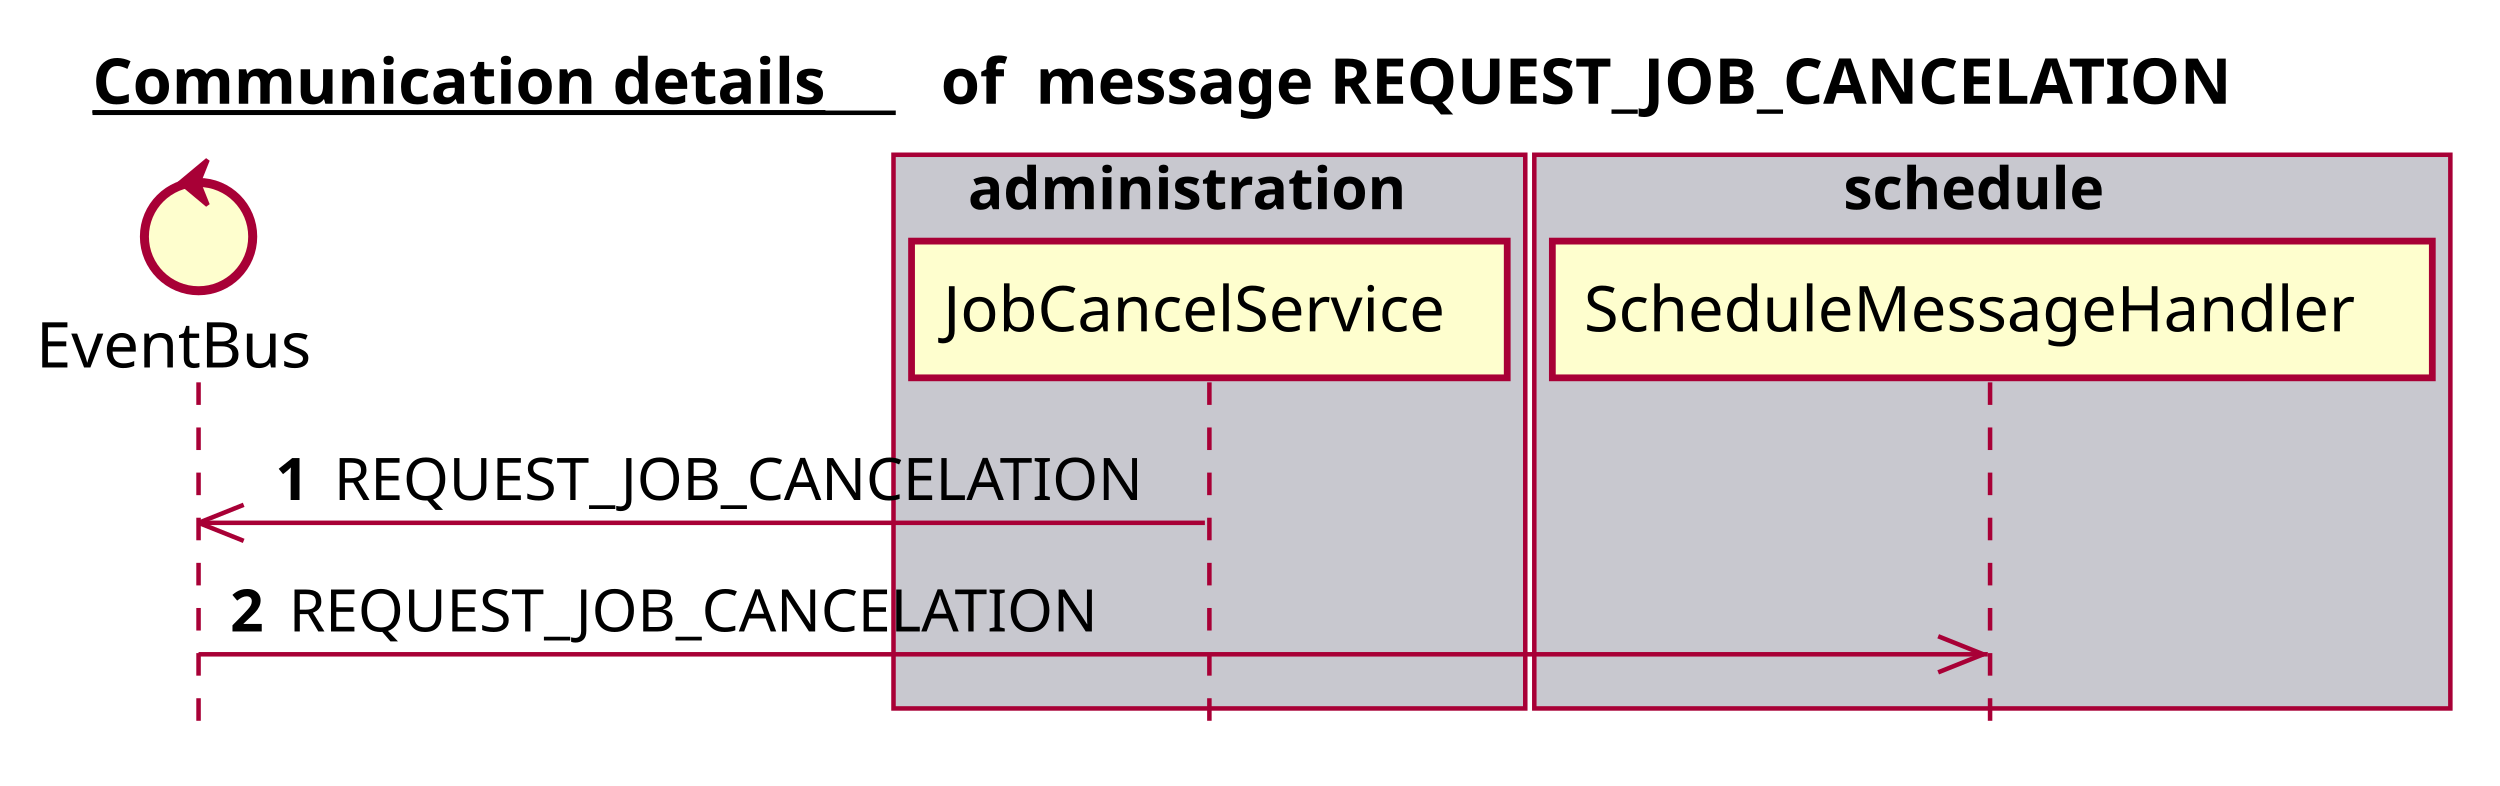
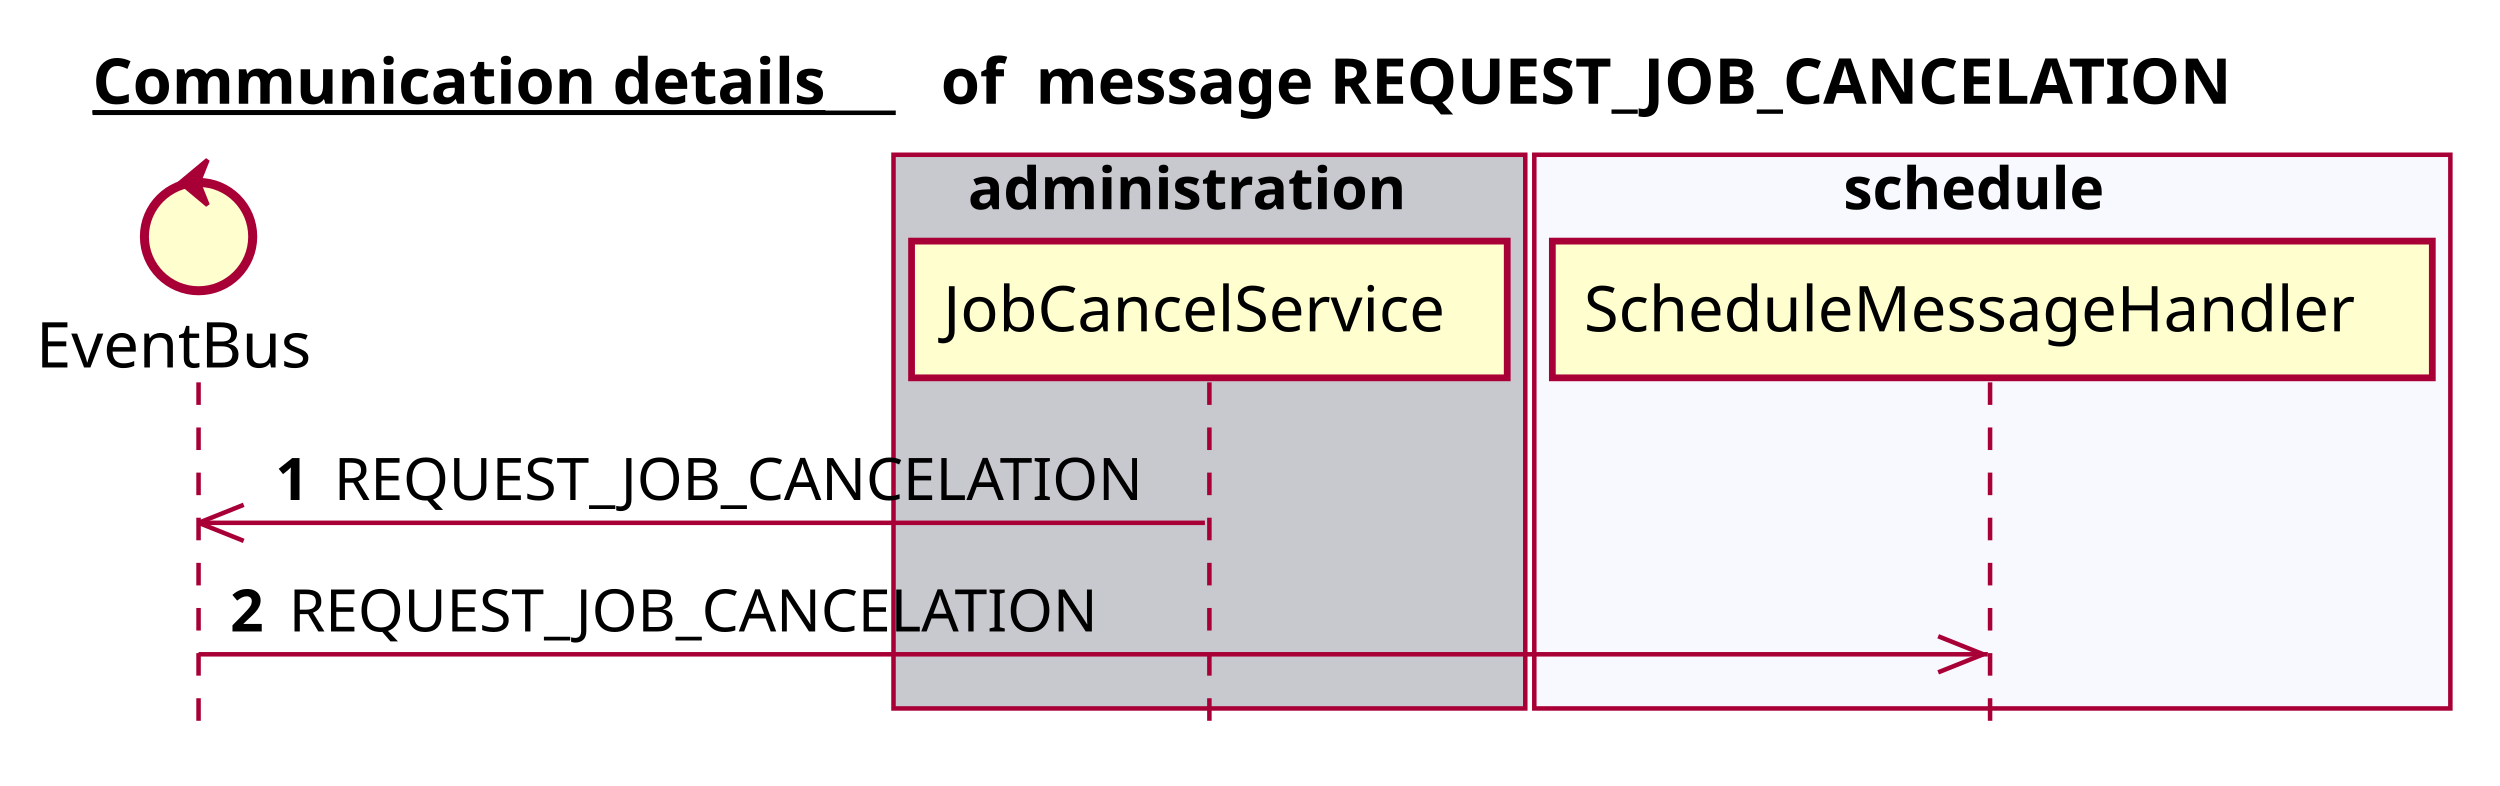
<svg xmlns="http://www.w3.org/2000/svg" contentScriptType="application/ecmascript" contentStyleType="text/css" height="174px" preserveAspectRatio="none" style="width:554px;height:174px;" version="1.1" viewBox="0 0 554 174" width="554px" zoomAndPan="magnify">
  <defs />
  <g>
    <text fill="#000000" font-family="sans-serif" font-size="14" font-weight="bold" lengthAdjust="spacingAndGlyphs" text-decoration="underline" textLength="178" x="20.5" y="22.995">Communication details</text>
    <line style="stroke: #000000; stroke-width: 1.0;" x1="20.5" x2="198.5" y1="24.995" y2="24.995" />
    <text fill="#000000" font-family="sans-serif" font-size="14" font-weight="bold" lengthAdjust="spacingAndGlyphs" textLength="16" x="208.5" y="22.995">of</text>
    <text fill="#000000" font-family="sans-serif" font-size="14" font-weight="bold" lengthAdjust="spacingAndGlyphs" textLength="297" x="229.5" y="22.995">message REQUEST_JOB_CANCELATION</text>
    <rect fill="#C8C8CF" height="122.695" style="stroke: #A80036; stroke-width: 1.0;" width="140" x="198" y="34.297" />
    <text fill="#000000" font-family="sans-serif" font-size="13" font-weight="bold" lengthAdjust="spacingAndGlyphs" textLength="107" x="214.5" y="46.364">administration</text>
-     <rect fill="#C8C8CF" height="122.695" style="stroke: #A80036; stroke-width: 1.0;" width="203" x="340" y="34.297" />
+     <rect fill="#F8F8FF" height="122.695" style="stroke: #A80036; stroke-width: 1.0;" width="203" x="340" y="34.297" />
    <text fill="#000000" font-family="sans-serif" font-size="13" font-weight="bold" lengthAdjust="spacingAndGlyphs" textLength="66" x="408.5" y="46.364">schedule</text>
    <line style="stroke: #A80036; stroke-width: 1.0; stroke-dasharray: 5.0,5.0;" x1="44" x2="44" y1="84.727" y2="162.992" />
    <line style="stroke: #A80036; stroke-width: 1.0; stroke-dasharray: 5.0,5.0;" x1="268" x2="268" y1="84.727" y2="162.992" />
    <line style="stroke: #A80036; stroke-width: 1.0; stroke-dasharray: 5.0,5.0;" x1="441" x2="441" y1="84.727" y2="162.992" />
    <text fill="#000000" font-family="sans-serif" font-size="14" lengthAdjust="spacingAndGlyphs" textLength="66" x="8" y="81.425">EventBus</text>
    <ellipse cx="44" cy="52.43" fill="#FEFECE" rx="12" ry="12" style="stroke: #A80036; stroke-width: 2.0;" />
    <polygon fill="#A80036" points="40,40.43,46,35.43,44,40.43,46,45.43,40,40.43" style="stroke: #A80036; stroke-width: 1.0;" />
    <rect fill="#FEFECE" height="30.297" style="stroke: #A80036; stroke-width: 1.5;" width="132" x="202" y="53.43" />
    <text fill="#000000" font-family="sans-serif" font-size="14" lengthAdjust="spacingAndGlyphs" textLength="118" x="209" y="73.425">JobCancelService</text>
    <rect fill="#FEFECE" height="30.297" style="stroke: #A80036; stroke-width: 1.5;" width="195" x="344" y="53.43" />
    <text fill="#000000" font-family="sans-serif" font-size="14" lengthAdjust="spacingAndGlyphs" textLength="181" x="351" y="73.425">ScheduleMessageHandler</text>
    <line style="stroke: #A80036; stroke-width: 1.0;" x1="44" x2="54" y1="115.859" y2="111.859" />
    <line style="stroke: #A80036; stroke-width: 1.0;" x1="44" x2="54" y1="115.859" y2="119.859" />
    <line style="stroke: #A80036; stroke-width: 1.0;" x1="44" x2="267" y1="115.859" y2="115.859" />
    <text fill="#000000" font-family="sans-serif" font-size="13" font-weight="bold" lengthAdjust="spacingAndGlyphs" textLength="9" x="61" y="110.793">1</text>
    <text fill="#000000" font-family="sans-serif" font-size="13" lengthAdjust="spacingAndGlyphs" textLength="187" x="74" y="110.793">REQUEST_JOB_CANCELATION</text>
    <line style="stroke: #A80036; stroke-width: 1.0;" x1="439.5" x2="429.5" y1="144.992" y2="140.992" />
    <line style="stroke: #A80036; stroke-width: 1.0;" x1="439.5" x2="429.5" y1="144.992" y2="148.992" />
    <line style="stroke: #A80036; stroke-width: 1.0;" x1="44" x2="440.5" y1="144.992" y2="144.992" />
    <text fill="#000000" font-family="sans-serif" font-size="13" font-weight="bold" lengthAdjust="spacingAndGlyphs" textLength="9" x="51" y="139.926">2</text>
    <text fill="#000000" font-family="sans-serif" font-size="13" lengthAdjust="spacingAndGlyphs" textLength="187" x="64" y="139.926">REQUEST_JOB_CANCELATION</text>
  </g>
</svg>
